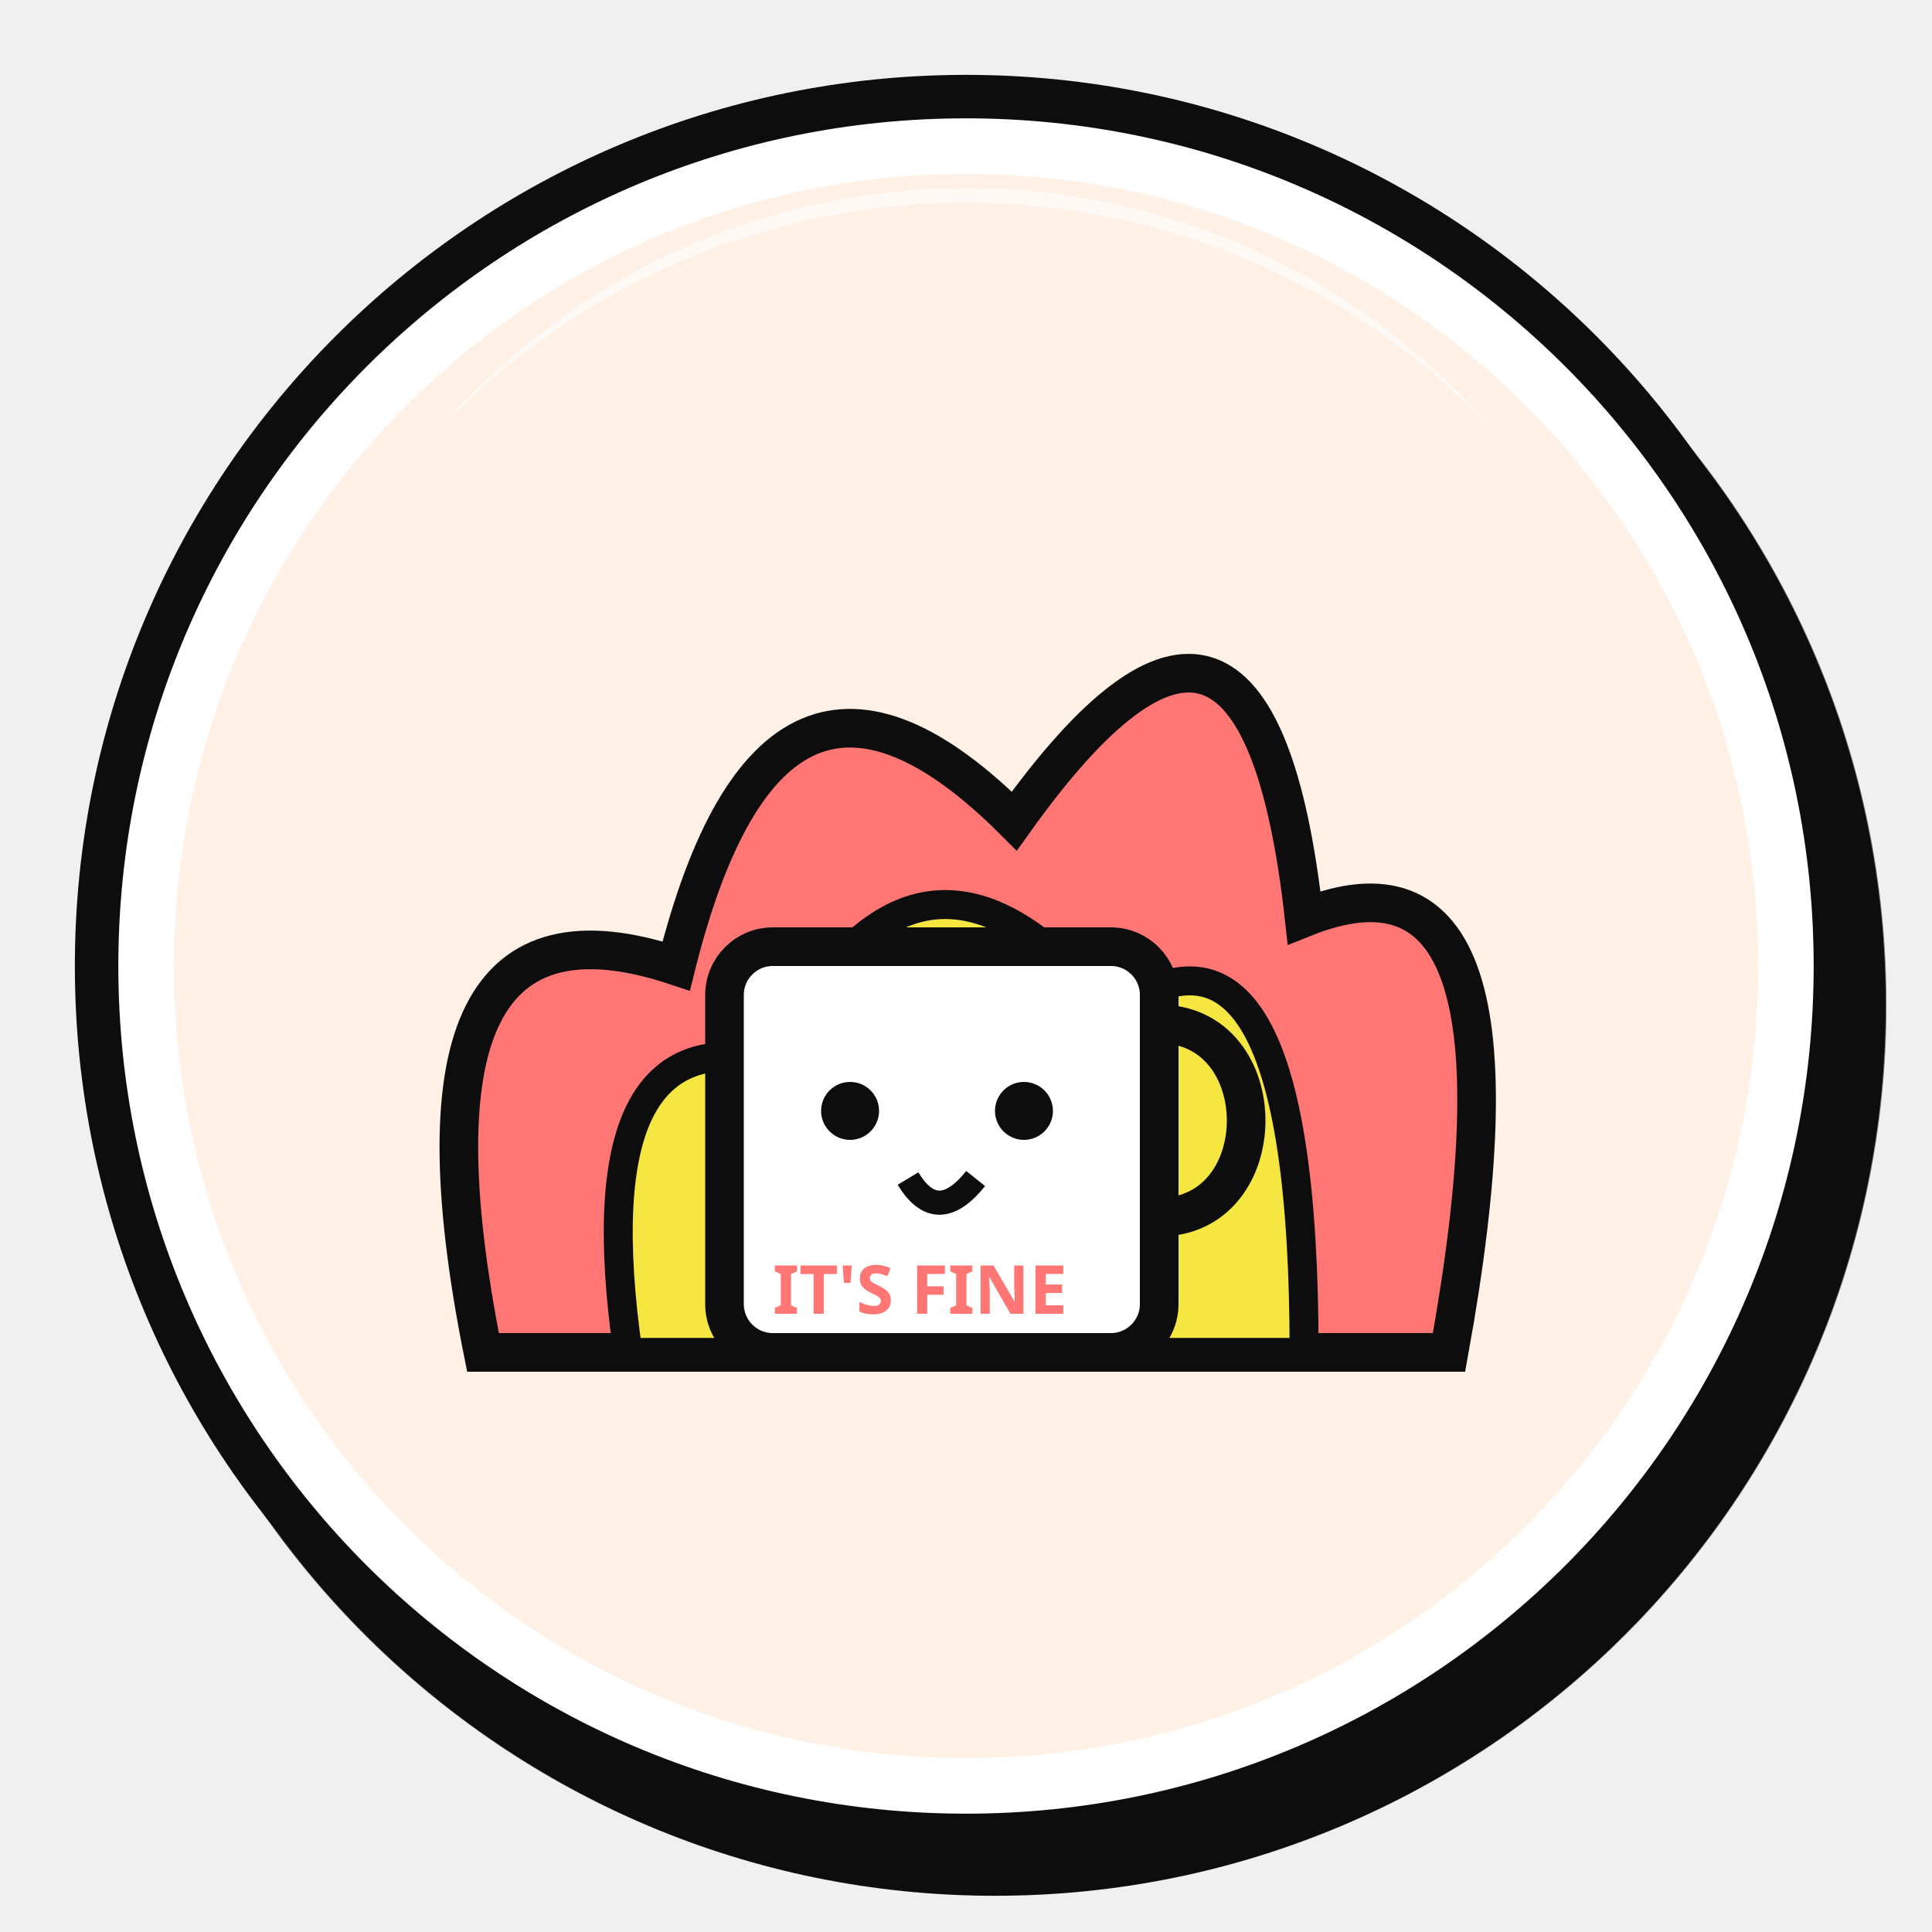
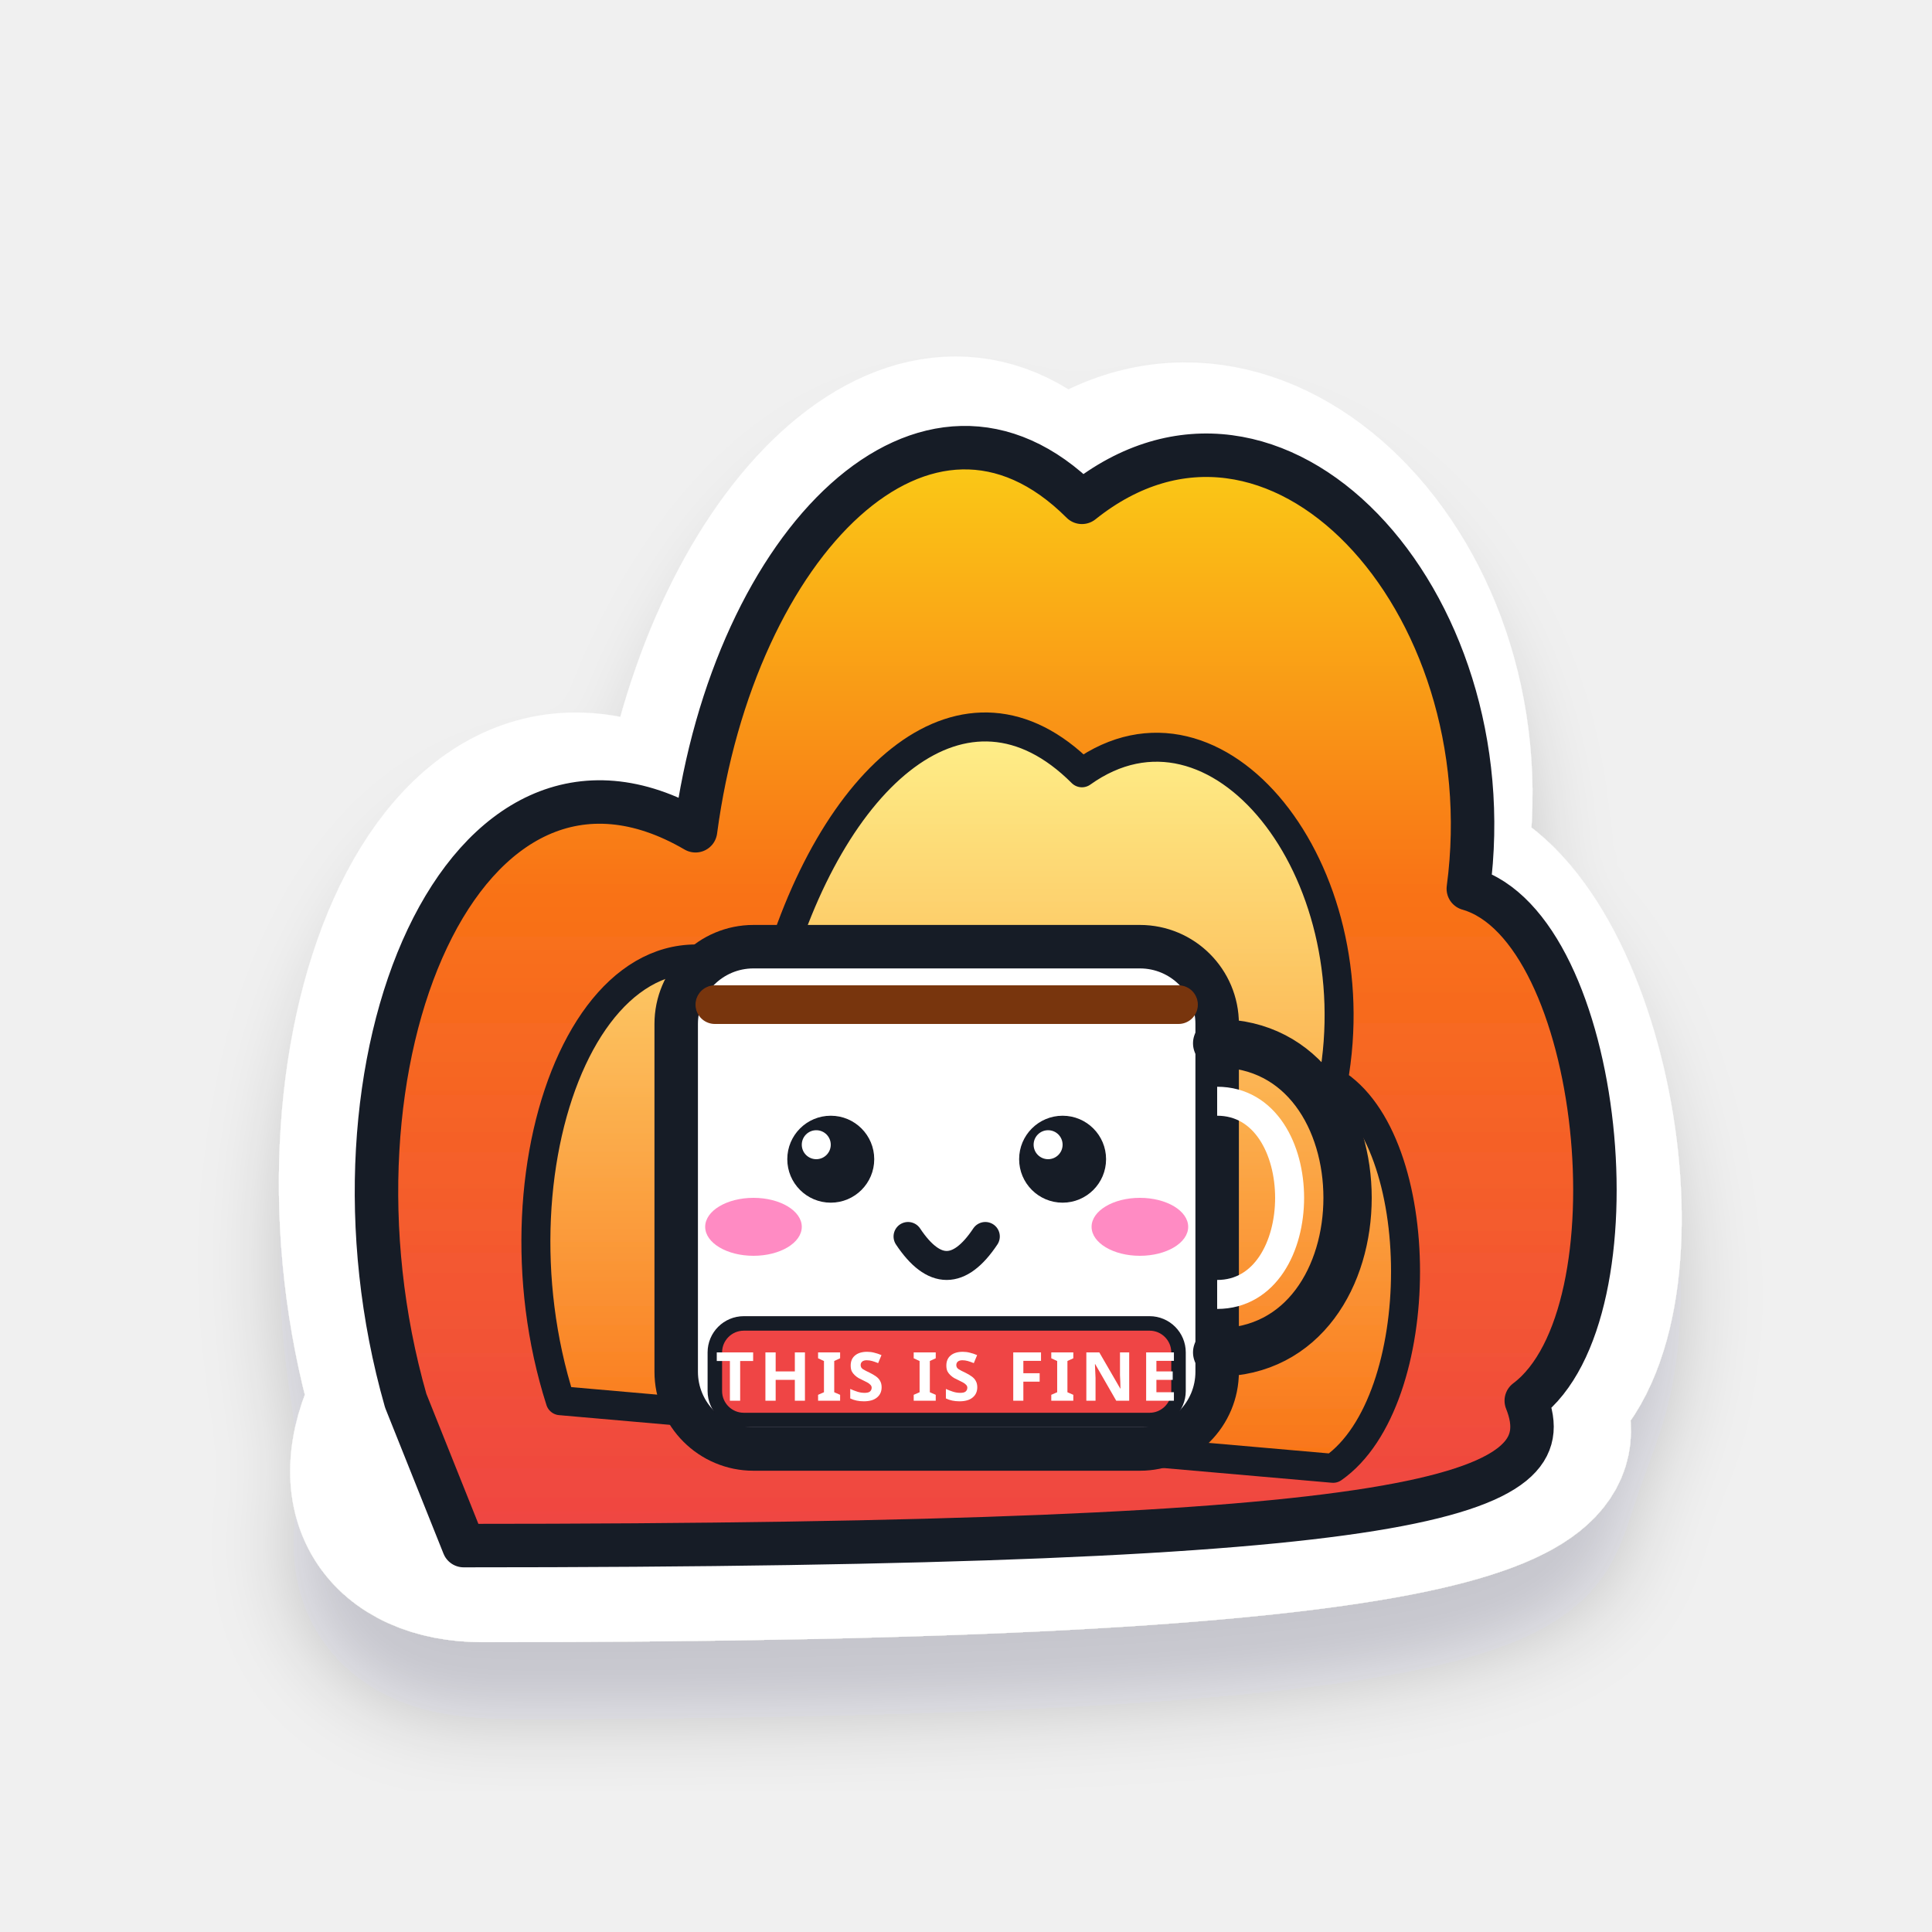
<svg xmlns="http://www.w3.org/2000/svg" viewBox="0 0 200 200" width="100%" height="100%">
  <defs>
-     <filter id="sticker-shadow" x="-10%" y="-10%" width="130%" height="130%">
-       <feDropShadow dx="3" dy="4" stdDeviation="0" flood-color="#111111" flood-opacity="1" />
+     <filter id="mug-shadow" x="-20%" y="-20%" width="140%" height="140%">
+       <feDropShadow dx="0" dy="8" stdDeviation="4" flood-color="#181A26" flood-opacity="0.18" />
    </filter>
-     <linearGradient id="holo-grad" x1="0%" y1="0%" x2="100%" y2="100%">
-       <stop offset="0%" stop-color="#00D4D8" />
-       <stop offset="50%" stop-color="#FF6EB4" />
-       <stop offset="100%" stop-color="#F5E642" />
+     <linearGradient id="fireOuter" x1="0%" y1="100%" x2="0%" y2="0%">
+       <stop offset="0%" stop-color="#EF4444" />
+       <stop offset="60%" stop-color="#F97316" />
+       <stop offset="100%" stop-color="#FACC15" />
+     </linearGradient>
+     <linearGradient id="fireInner" x1="0%" y1="100%" x2="0%" y2="0%">
+       <stop offset="0%" stop-color="#F97316" />
+       <stop offset="100%" stop-color="#FEF08A" />
    </linearGradient>
  </defs>
-   <g filter="url(#sticker-shadow)">
-     <circle cx="100" cy="100" r="90" fill="#FFFFFF" stroke="#111111" stroke-width="4.5" />
-     <circle cx="100" cy="100" r="82" fill="#FFF1E6" />
-     <path d="M 50 140 Q 40 90 70 100 Q 80 60 105 85 Q 130 50 135 95 Q 160 85 150 140 Z" fill="#FF7675" stroke="#111111" stroke-width="4" />
-     <path d="M 65 140 Q 60 105 80 110 Q 95 80 115 105 Q 135 90 135 140 Z" fill="#F5E642" stroke="#111111" stroke-width="3" />
-     <rect x="75" y="98" width="45" height="42" rx="5" fill="#FFFFFF" stroke="#111111" stroke-width="4" />
-     <path d="M 120 106 C 132 106, 132 126, 120 126" fill="none" stroke="#111111" stroke-width="4" />
-     <circle cx="88" cy="115" r="3" fill="#111111" />
-     <circle cx="106" cy="115" r="3" fill="#111111" />
-     <path d="M 94 122 Q 97 127 101 122" stroke="#111111" stroke-width="2.5" fill="none" />
-     <text x="80" y="136" font-family="sans-serif" font-size="7" font-weight="900" fill="#FF7675">IT'S FINE</text>
-     <path d="M 45 45 A 75 75 0 0 1 155 45 A 72 72 0 0 0 45 45 Z" fill="#FFFFFF" opacity="0.6" />
+   <g filter="url(#mug-shadow)">
+     <path d="M 40 145 C 30 110, 45 70, 70 85 C 75 55, 95 35, 110 50 C 130 35, 155 60, 150 90 C 165 95, 172 135, 160 145 C 165 155, 150 162, 50 162 C 40 162, 35 155, 40 145 Z" fill="#FFFFFF" stroke="#FFFFFF" stroke-width="16" stroke-linejoin="round" />
+     <path d="M 42 145 C 32 110, 48 72, 72 86 C 76 56, 96 36, 112 52 C 132 36, 156 62, 152 92 C 166 96, 170 136, 158 145 C 162 155, 148 160, 48 160 Z" fill="url(#fireOuter)" stroke="#181A26" stroke-width="4.5" stroke-linejoin="round" />
+     <path d="M 58 145 C 50 120, 62 90, 80 102 C 86 80, 100 68, 112 80 C 126 70, 142 90, 138 112 C 148 118, 148 145, 138 152 Z" fill="url(#fireInner)" stroke="#181A26" stroke-width="3" stroke-linejoin="round" />
+     <rect x="70" y="98" width="56" height="52" rx="8" fill="#FFFFFF" stroke="#181A26" stroke-width="4.5" />
+     <path d="M 126 108 C 144 108, 144 140, 126 140" fill="none" stroke="#181A26" stroke-width="5" stroke-linecap="round" />
+     <path d="M 126 114 C 136 114, 136 134, 126 134" fill="none" stroke="#FFFFFF" stroke-width="3" />
+     <line x1="74" y1="104" x2="122" y2="104" stroke="#78350F" stroke-width="4" stroke-linecap="round" />
+     <circle cx="86" cy="120" r="4.5" fill="#181A26" />
+     <circle cx="110" cy="120" r="4.5" fill="#181A26" />
+     <circle cx="84.5" cy="118.5" r="1.5" fill="#FFFFFF" />
+     <circle cx="108.5" cy="118.5" r="1.5" fill="#FFFFFF" />
+     <ellipse cx="78" cy="127" rx="5" ry="3" fill="#FF6EB4" opacity="0.8" />
+     <ellipse cx="118" cy="127" rx="5" ry="3" fill="#FF6EB4" opacity="0.8" />
+     <path d="M 94 128 Q 98 134 102 128" fill="none" stroke="#181A26" stroke-width="3" stroke-linecap="round" />
+     <rect x="74" y="137" width="48" height="10" rx="3" fill="#EF4444" stroke="#181A26" stroke-width="1.5" />
+     <text x="98" y="145" font-family="'Impact', sans-serif" font-size="7" font-weight="900" fill="#FFFFFF" text-anchor="middle" letter-spacing="0.5">THIS IS FINE</text>
  </g>
</svg>
